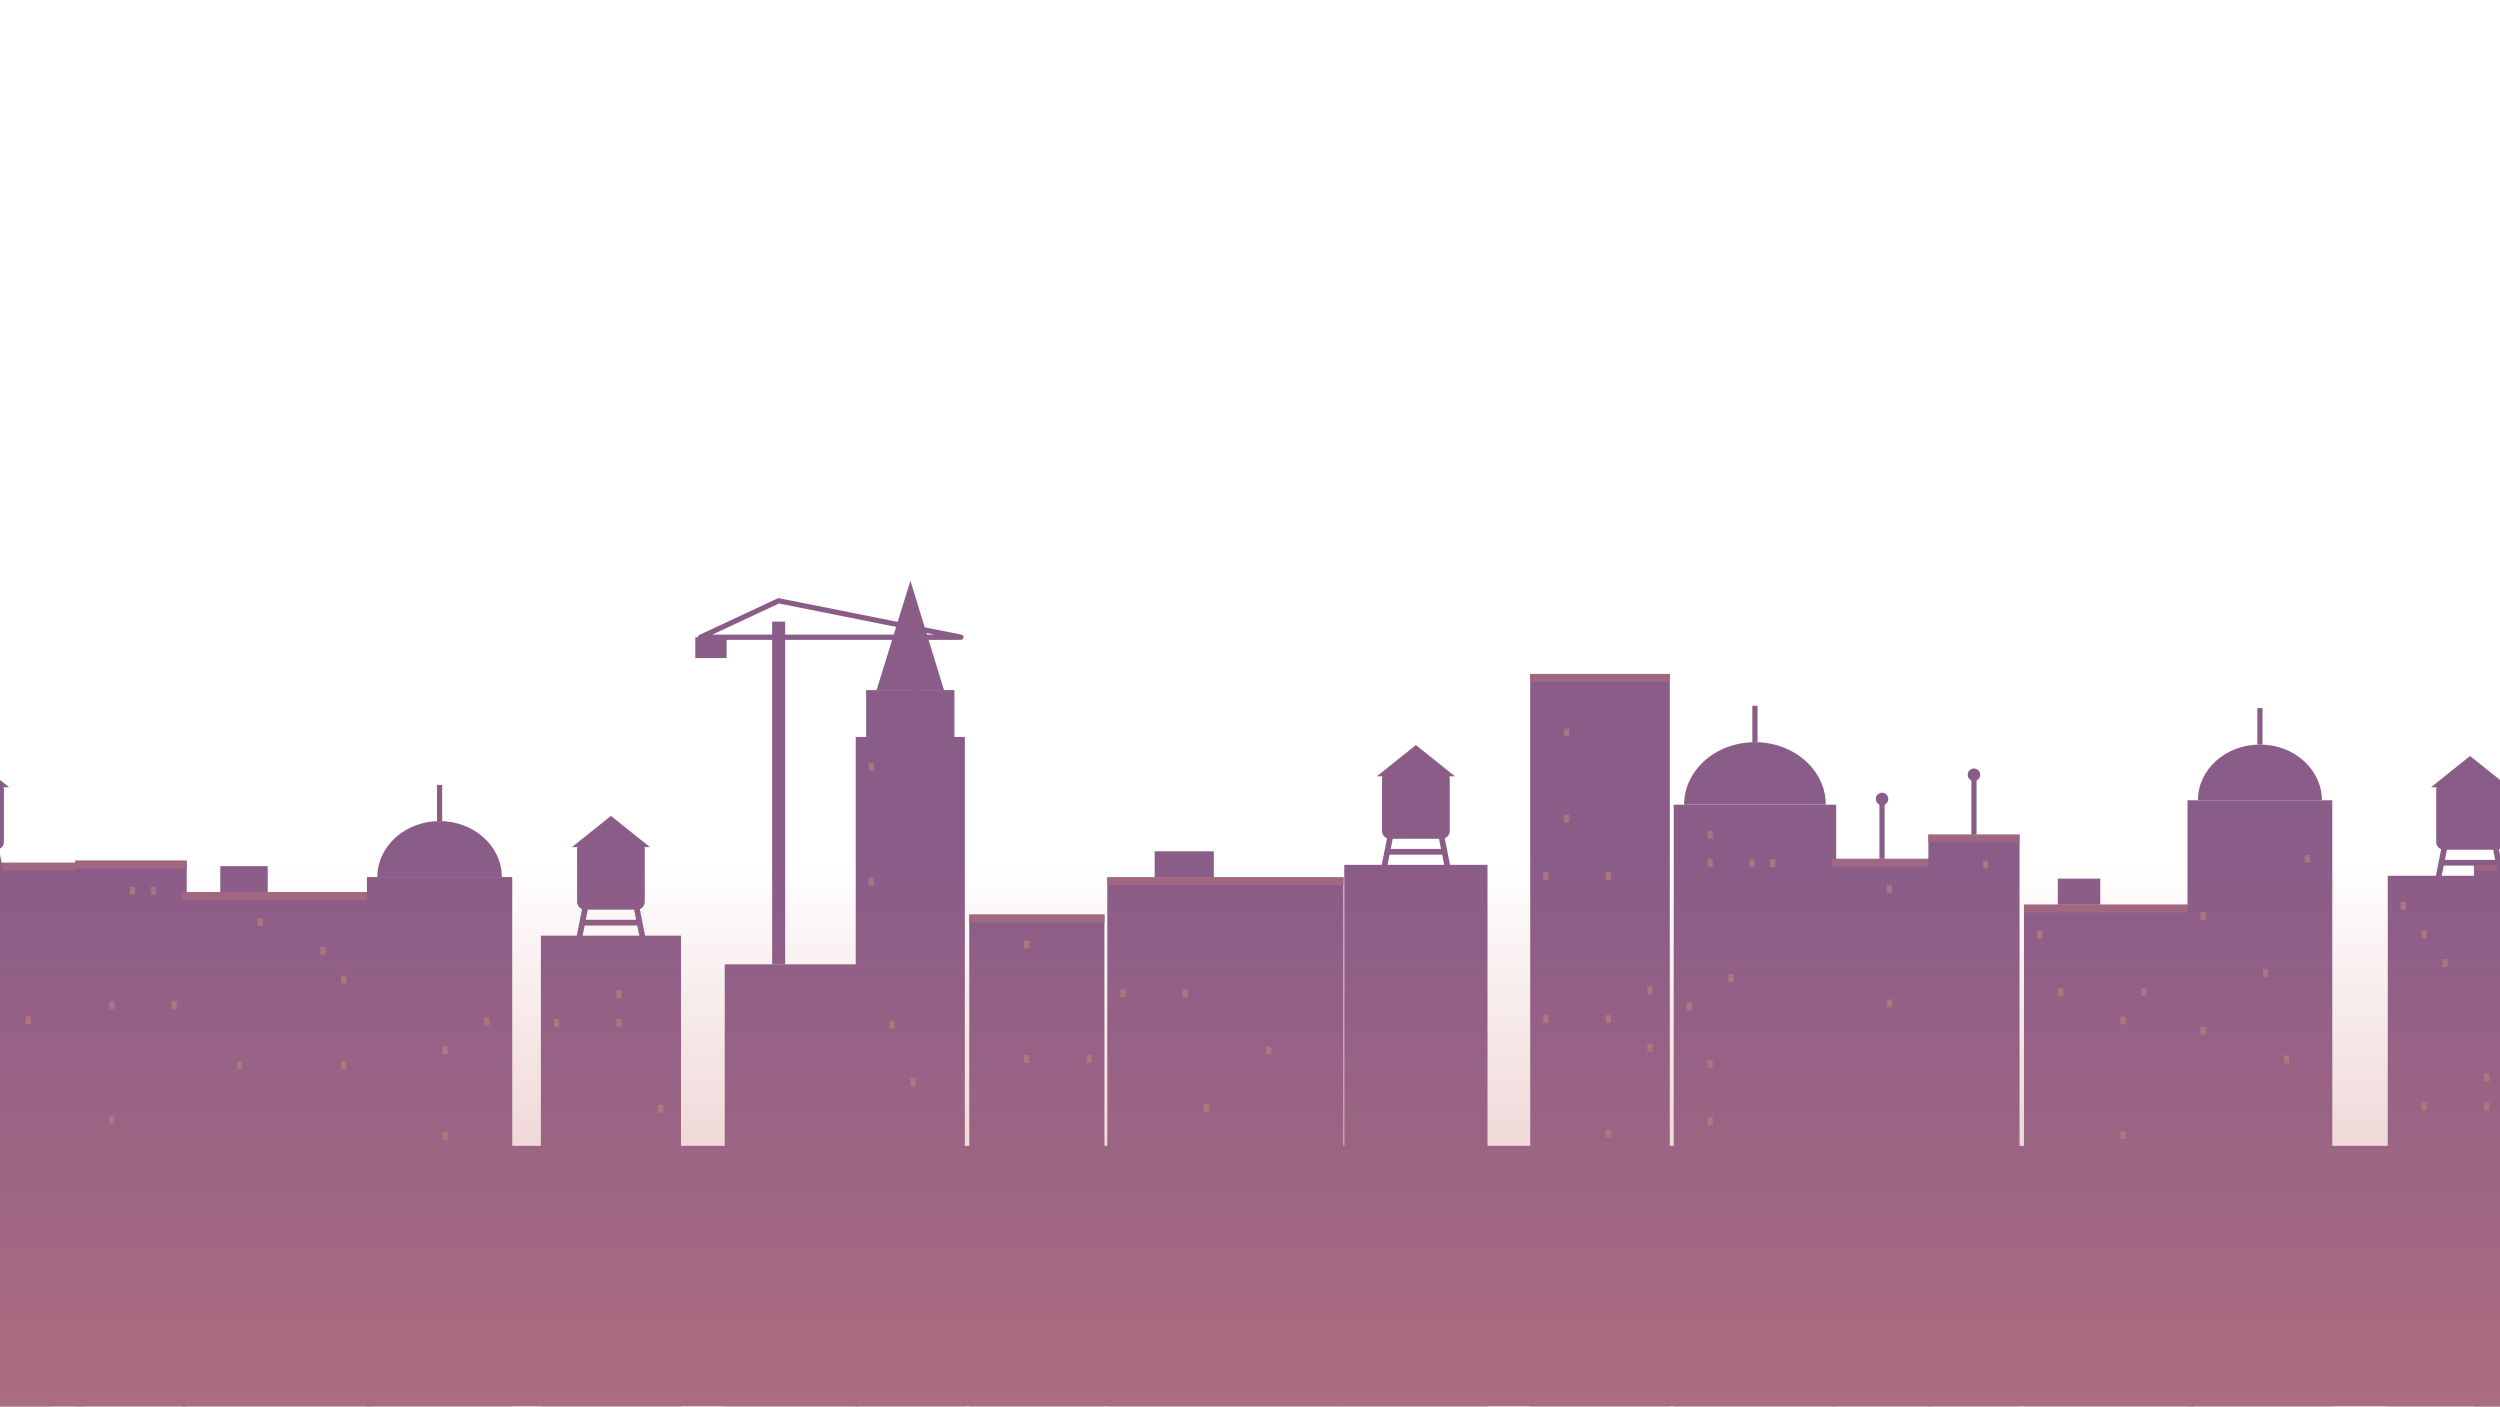
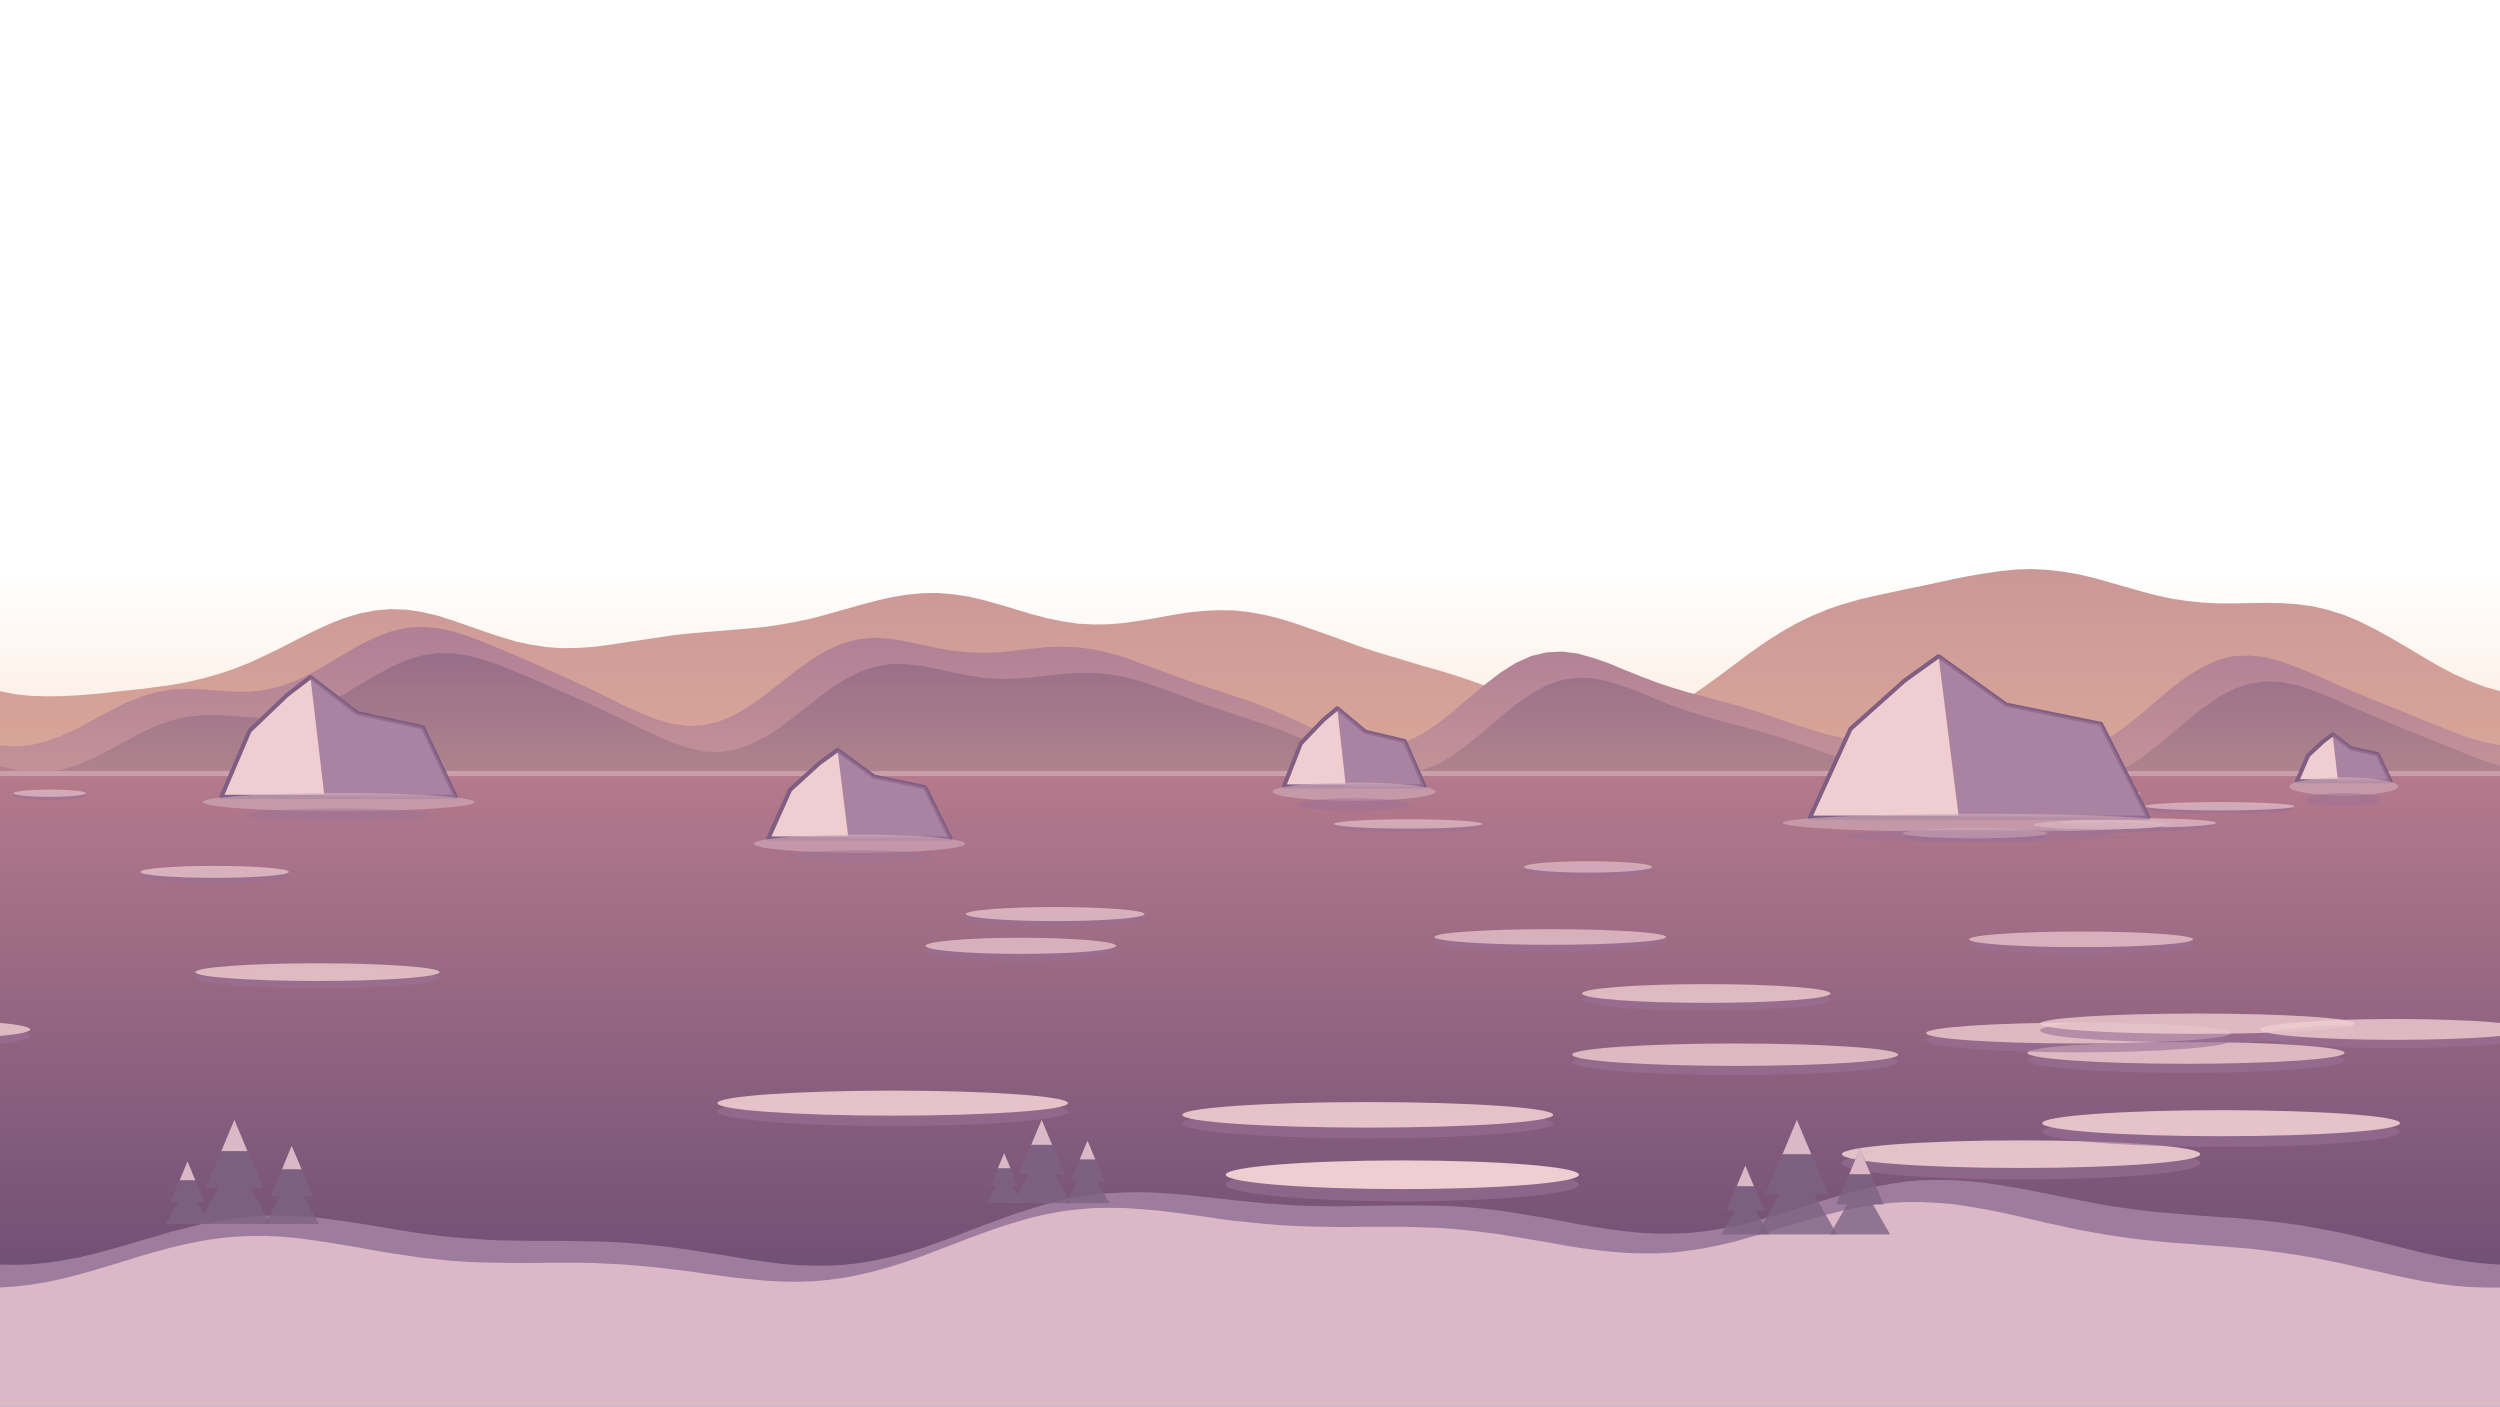
<svg xmlns="http://www.w3.org/2000/svg" width="960" height="540" viewBox="0 0 960 540">
  <defs>
-     <linearGradient id="fh" x1="0" y1="330" x2="0" y2="540" gradientUnits="userSpaceOnUse">
-       <stop offset="0" stop-color="#c97a78" stop-opacity="0" />
-       <stop offset="1" stop-color="#c97a78" stop-opacity="0.55" />
+     <linearGradient id="sea" x1="0" y1="296" x2="0" y2="540" gradientUnits="userSpaceOnUse">
+       <stop offset="0" stop-color="#b57a8c" />
+       <stop offset="1" stop-color="#5e4470" />
+     </linearGradient>
+     <linearGradient id="hz" x1="0" y1="220" x2="0" y2="296" gradientUnits="userSpaceOnUse">
+       <stop offset="0" stop-color="#f6c09a" stop-opacity="0" />
+       <stop offset="1" stop-color="#f6c09a" stop-opacity="0.35" />
    </linearGradient>
  </defs>
-   <rect x="-10" y="331.3" width="42.5" height="208.7" fill="#8a5c88" />
-   <rect x="-10" y="331.3" width="42.5" height="3" fill="#a06782" />
-   <rect x="-5" y="341.3" width="2" height="3" fill="#e8a46e" opacity="0.35" />
-   <g transform="translate(960 0)">
-     <rect x="-10" y="331.3" width="42.5" height="208.7" fill="#8a5c88" />
-     <rect x="-10" y="331.3" width="42.5" height="3" fill="#a06782" />
-     <rect x="-5" y="341.3" width="2" height="3" fill="#e8a46e" opacity="0.35" />
+   <path d="M0 298L0 265.4L6 266.6L12 267.2L18 267.4L24 267.3L30 267L36 266.5L42 265.9L48 265.2L54 264.6L60 263.8L66 263L72 261.9L78 260.5L84 258.8L90 256.8L96 254.4L102 251.6L108 248.7L114 245.6L120 242.6L126 239.8L132 237.4L138 235.6L144 234.4L150 233.9L156 234.1L162 235L168 236.4L174 238.3L180 240.4L186 242.5L192 244.5L198 246.3L204 247.6L210 248.5L216 248.9L222 248.8L228 248.4L234 247.6L240 246.7L246 245.8L252 244.9L258 244L264 243.3L270 242.8L276 242.3L282 241.8L288 241.3L294 240.7L300 239.8L306 238.7L312 237.4L318 235.8L324 234.1L330 232.4L336 230.8L342 229.4L348 228.4L354 227.8L360 227.7L366 228.2L372 229.1L378 230.5L384 232.2L390 234L396 235.8L402 237.4L408 238.6L414 239.5L420 239.8L426 239.7L432 239.2L438 238.3L444 237.3L450 236.2L456 235.2L462 234.6L468 234.3L474 234.4L480 235.1L486 236.2L492 237.7L498 239.6L504 241.7L510 243.8L516 246L522 248.2L528 250.2L534 252L540 253.8L546 255.6L552 257.3L558 259.1L564 261.1L570 263.2L576 265.5L582 268L588 270.4L594 272.8L600 274.9L606 276.6L612 277.7L618 278.2L624 277.8L630 276.6L636 274.5L642 271.6L648 268.1L654 264L660 259.7L666 255.2L672 250.7L678 246.5L684 242.7L690 239.3L696 236.4L702 233.9L708 231.9L714 230.2L720 228.8L726 227.5L732 226.2L738 225L744 223.7L750 222.4L756 221.2L762 220.2L768 219.3L774 218.7L780 218.5L786 218.8L792 219.5L798 220.5L804 221.9L810 223.6L816 225.3L822 227L828 228.6L834 229.9L840 230.8L846 231.4L852 231.7L858 231.7L864 231.6L870 231.5L876 231.6L882 232L888 232.8L894 234.2L900 236.1L906 238.6L912 241.6L918 244.9L924 248.4L930 252L936 255.5L942 258.7L948 261.4L954 263.7L960 265.4L960 298Z" fill="#cb9898" />
+   <path d="M0 298L0 286.2L6 286.6L12 286.1L18 284.6L24 282.4L30 279.6L36 276.3L42 273.1L48 270L54 267.6L60 265.8L66 264.8L72 264.5L78 264.8L84 265.2L90 265.6L96 265.6L102 264.9L108 263.5L114 261.2L120 258.3L126 254.8L132 251.2L138 247.8L144 244.8L150 242.5L156 241.1L162 240.7L168 241.2L174 242.5L180 244.4L186 246.7L192 249.2L198 251.7L204 254.3L210 257L216 259.6L222 262.4L228 265.2L234 268.1L240 271.1L246 273.8L252 276.2L258 277.9L264 278.8L270 278.5L276 277.1L282 274.6L288 271L294 266.7L300 262L306 257.3L312 253L318 249.5L324 246.9L330 245.4L336 244.9L342 245.3L348 246.3L354 247.6L360 248.9L366 249.9L372 250.5L378 250.7L384 250.4L390 249.8L396 249.1L402 248.5L408 248.3L414 248.6L420 249.4L426 250.7L432 252.5L438 254.7L444 256.9L450 259.1L456 261.3L462 263.4L468 265.3L474 267.3L480 269.3L486 271.6L492 274.1L498 276.8L504 279.6L510 282.2L516 284.6L522 286.2L528 287L534 286.5L540 284.8L546 281.9L552 277.9L558 273.2L564 268.1L570 263L576 258.4L582 254.6L588 251.9L594 250.5L600 250.2L606 251L612 252.7L618 254.8L624 257.3L630 259.7L636 262L642 264L648 265.8L654 267.4L660 269L666 270.6L672 272.4L678 274.3L684 276.4L690 278.5L696 280.4L702 282.1L708 283.4L714 284.1L720 284.4L726 284.3L732 283.9L738 283.5L744 283.2L750 283.3L756 283.8L762 284.7L768 286L774 287.4L780 288.6L786 289.4L792 289.4L798 288.5L804 286.4L810 283.2L816 279.1L822 274.3L828 269.2L834 264.1L840 259.6L846 256L852 253.3L858 251.9L864 251.7L870 252.4L876 254L882 256.2L888 258.7L894 261.3L900 264L906 266.5L912 269L918 271.4L924 273.8L930 276.3L936 278.7L942 281.1L948 283.3L954 285L960 286.2L960 298Z" fill="#a87896" />
+   <path d="M0 298L0 294.2L6 295.7L12 296.5L18 296.4L24 295.5L30 293.6L36 291.1L42 288L48 284.7L54 281.5L60 278.7L66 276.6L72 275.2L78 274.6L84 274.6L90 275L96 275.4L102 275.7L108 275.4L114 274.3L120 272.5L126 269.8L132 266.6L138 263L144 259.5L150 256.2L156 253.5L162 251.7L168 250.8L174 250.9L180 251.8L186 253.4L192 255.5L198 257.9L204 260.4L210 263L216 265.7L222 268.3L228 271L234 273.8L240 276.7L246 279.6L252 282.5L258 285.1L264 287.1L270 288.5L276 288.8L282 288L288 286L294 282.9L300 279L306 274.4L312 269.7L318 265.1L324 261.1L330 258L336 256L342 255L348 255L354 255.7L360 256.9L366 258.2L372 259.4L378 260.3L384 260.7L390 260.6L396 260.1L402 259.4L408 258.8L414 258.4L420 258.4L426 258.9L432 260L438 261.6L444 263.6L450 265.8L456 268L462 270.2L468 272.3L474 274.3L480 276.3L486 278.3L492 280.4L498 282.8L504 285.4L510 288.2L516 290.9L522 293.5L528 295.5L534 296.7L540 296.9L546 295.8L552 293.5L558 290L564 285.6L570 280.6L576 275.5L582 270.6L588 266.4L594 263.1L600 261L606 260.2L612 260.5L618 261.8L624 263.7L630 266L636 268.5L642 270.9L648 273L654 274.9L660 276.6L666 278.2L672 279.8L678 281.5L684 283.3L690 285.3L696 287.4L702 289.5L708 291.3L714 292.8L720 293.8L726 294.3L732 294.4L738 294.1L744 293.7L750 293.3L756 293.2L762 293.4L768 294.2L774 295.3L780 296.7L786 298L792 299.1L798 299.5L804 299.1L810 297.6L816 294.9L822 291.3L828 286.7L834 281.7L840 276.6L846 271.8L852 267.7L858 264.5L864 262.5L870 261.7L876 261.9L882 263.1L888 265.1L894 267.4L900 270L906 272.7L912 275.2L918 277.8L924 280.2L930 282.6L936 285.1L942 287.5L948 289.9L954 292.2L960 294.2L960 298Z" fill="#7e5a80" opacity="0.75" />
+   <rect x="0" y="220" width="960" height="76" fill="url(#hz)" />
+   <rect x="0" y="296" width="960" height="244" fill="url(#sea)" />
+   <rect x="0" y="296" width="960" height="2" fill="#cfa9b4" opacity="0.8" />
+   <ellipse cx="595.3" cy="361.8" rx="44.5" ry="3.5" fill="#9a7096" opacity="0.6" />
+   <ellipse cx="595.3" cy="359.8" rx="44.5" ry="3" fill="#f0cdd0" opacity="0.7" />
+   <ellipse cx="786.2" cy="303.1" rx="19" ry="1.6" fill="#9a7096" opacity="0.6" />
+   <ellipse cx="786.2" cy="302.2" rx="19" ry="1.4" fill="#f0cdd0" opacity="0.6" />
+   <ellipse cx="758.4" cy="321.3" rx="27.7" ry="2.2" fill="#9a7096" opacity="0.6" />
+   <ellipse cx="758.4" cy="320" rx="27.7" ry="1.9" fill="#f0cdd0" opacity="0.6" />
+   <ellipse cx="776.1" cy="446.7" rx="68.8" ry="6.2" fill="#9a7096" opacity="0.6" />
+   <ellipse cx="776.1" cy="443.2" rx="68.8" ry="5.3" fill="#f0cdd0" opacity="0.9" />
+   <ellipse cx="821.3" cy="317.1" rx="29.6" ry="2.1" fill="#9a7096" opacity="0.6" />
+   <ellipse cx="821.3" cy="316" rx="29.6" ry="1.8" fill="#f0cdd0" opacity="0.6" />
+   <ellipse cx="121.9" cy="375.6" rx="46.9" ry="3.9" fill="#9a7096" opacity="0.6" />
+   <ellipse cx="121.9" cy="373.3" rx="46.9" ry="3.4" fill="#f0cdd0" opacity="0.8" />
+   <ellipse cx="804.6" cy="305.6" rx="17.3" ry="1.7" fill="#9a7096" opacity="0.6" />
+   <ellipse cx="804.6" cy="304.7" rx="17.3" ry="1.4" fill="#f0cdd0" opacity="0.6" />
+   <ellipse cx="540.7" cy="317.6" rx="28.4" ry="2.1" fill="#9a7096" opacity="0.6" />
+   <ellipse cx="540.7" cy="316.4" rx="28.4" ry="1.8" fill="#f0cdd0" opacity="0.6" />
+   <ellipse cx="799.1" cy="362.7" rx="43" ry="3.5" fill="#9a7096" opacity="0.6" />
+   <ellipse cx="799.1" cy="360.7" rx="43" ry="3" fill="#f0cdd0" opacity="0.7" />
+   <ellipse cx="655.2" cy="383.9" rx="47.7" ry="4.2" fill="#9a7096" opacity="0.6" />
+   <ellipse cx="655.2" cy="381.5" rx="47.7" ry="3.6" fill="#f0cdd0" opacity="0.8" />
+   <ellipse cx="342.8" cy="426.8" rx="67.3" ry="5.6" fill="#9a7096" opacity="0.6" />
+   <ellipse cx="342.8" cy="423.6" rx="67.3" ry="4.8" fill="#f0cdd0" opacity="0.9" />
+   <ellipse cx="525.2" cy="431.4" rx="71.2" ry="5.7" fill="#9a7096" opacity="0.6" />
+   <ellipse cx="525.2" cy="428.1" rx="71.2" ry="4.9" fill="#f0cdd0" opacity="0.9" />
+   <ellipse cx="392" cy="365.3" rx="36.6" ry="3.6" fill="#9a7096" opacity="0.6" />
+   <ellipse cx="392" cy="363.2" rx="36.6" ry="3.1" fill="#f0cdd0" opacity="0.7" />
+   <ellipse cx="806.2" cy="317.9" rx="25.3" ry="2.1" fill="#9a7096" opacity="0.6" />
+   <ellipse cx="806.2" cy="316.7" rx="25.3" ry="1.8" fill="#f0cdd0" opacity="0.6" />
+   <ellipse cx="852.4" cy="310.6" rx="28.7" ry="1.8" fill="#9a7096" opacity="0.6" />
+   <ellipse cx="852.4" cy="309.6" rx="28.7" ry="1.6" fill="#f0cdd0" opacity="0.6" />
+   <ellipse cx="852.9" cy="434.6" rx="68.7" ry="5.8" fill="#9a7096" opacity="0.6" />
+   <ellipse cx="852.9" cy="431.3" rx="68.7" ry="5" fill="#f0cdd0" opacity="0.9" />
+   <ellipse cx="82.4" cy="336.4" rx="28.5" ry="2.7" fill="#9a7096" opacity="0.6" />
+   <ellipse cx="82.4" cy="334.8" rx="28.5" ry="2.3" fill="#f0cdd0" opacity="0.7" />
+   <ellipse cx="609.8" cy="334.4" rx="24.6" ry="2.6" fill="#9a7096" opacity="0.6" />
+   <ellipse cx="609.8" cy="332.9" rx="24.6" ry="2.2" fill="#f0cdd0" opacity="0.6" />
+   <ellipse cx="405.2" cy="352.8" rx="34.3" ry="3.2" fill="#9a7096" opacity="0.6" />
+   <ellipse cx="405.2" cy="351" rx="34.3" ry="2.7" fill="#f0cdd0" opacity="0.7" />
+   <ellipse cx="839.4" cy="407.1" rx="60.9" ry="4.9" fill="#9a7096" opacity="0.6" />
+   <ellipse cx="839.4" cy="404.3" rx="60.9" ry="4.2" fill="#f0cdd0" opacity="0.8" />
+   <ellipse cx="798.2" cy="399.4" rx="58.6" ry="4.7" fill="#9a7096" opacity="0.6" />
+   <ellipse cx="798.2" cy="396.7" rx="58.6" ry="4" fill="#f0cdd0" opacity="0.8" />
+   <ellipse cx="538.5" cy="454.8" rx="67.8" ry="6.5" fill="#9a7096" opacity="0.6" />
+   <ellipse cx="538.5" cy="451.1" rx="67.8" ry="5.5" fill="#f0cdd0" opacity="1" />
+   <ellipse cx="843.8" cy="395.7" rx="60.4" ry="4.6" fill="#9a7096" opacity="0.6" />
+   <ellipse cx="843.8" cy="393.1" rx="60.4" ry="3.9" fill="#f0cdd0" opacity="0.8" />
+   <ellipse cx="19.1" cy="305.5" rx="13.9" ry="1.7" fill="#9a7096" opacity="0.6" />
+   <ellipse cx="19.1" cy="304.6" rx="13.9" ry="1.4" fill="#f0cdd0" opacity="0.6" />
+   <ellipse cx="666.3" cy="407.8" rx="62.6" ry="5" fill="#9a7096" opacity="0.6" />
+   <ellipse cx="666.3" cy="405" rx="62.6" ry="4.3" fill="#f0cdd0" opacity="0.8" />
+   <ellipse cx="919.8" cy="397.9" rx="51.8" ry="4.6" fill="#9a7096" opacity="0.6" />
+   <ellipse cx="919.8" cy="395.3" rx="51.8" ry="4" fill="#f0cdd0" opacity="0.8" />
+   <g transform="translate(-960 0)">
+     <ellipse cx="919.8" cy="397.9" rx="51.8" ry="4.6" fill="#9a7096" opacity="0.6" />
+     <ellipse cx="919.8" cy="395.3" rx="51.8" ry="4" fill="#f0cdd0" opacity="0.8" />
  </g>
-   <rect x="28.9" y="330.5" width="42.8" height="209.5" fill="#8a5c88" />
-   <rect x="28.9" y="330.5" width="42.8" height="3" fill="#a06782" />
-   <rect x="49.9" y="340.5" width="2" height="3" fill="#e8a46e" opacity="0.35" />
-   <rect x="57.9" y="340.5" width="2" height="3" fill="#e8a46e" opacity="0.35" />
-   <rect x="41.9" y="384.5" width="2" height="3" fill="#e8a46e" opacity="0.35" />
-   <rect x="65.9" y="384.5" width="2" height="3" fill="#e8a46e" opacity="0.35" />
-   <rect x="41.9" y="428.5" width="2" height="3" fill="#e8a46e" opacity="0.35" />
-   <rect x="70" y="342.6" width="73" height="197.4" fill="#8a5c88" />
-   <rect x="70" y="342.6" width="73" height="3" fill="#a06782" />
-   <rect x="84.6" y="332.6" width="18.2" height="10" fill="#8a5c88" />
-   <rect x="99" y="352.6" width="2" height="3" fill="#e8a46e" opacity="0.35" />
-   <rect x="123" y="363.6" width="2" height="3" fill="#e8a46e" opacity="0.35" />
-   <rect x="131" y="374.6" width="2" height="3" fill="#e8a46e" opacity="0.35" />
-   <rect x="91" y="407.6" width="2" height="3" fill="#e8a46e" opacity="0.35" />
-   <rect x="131" y="407.6" width="2" height="3" fill="#e8a46e" opacity="0.35" />
-   <rect x="140.9" y="336.8" width="55.8" height="203.2" fill="#8a5c88" />
-   <path d="M144.9 336.8A23.9 21.5 0 0 1 192.7 336.8Z" fill="#8a5c88" />
-   <rect x="167.8" y="301.4" width="2" height="14" fill="#8a5c88" />
-   <rect x="185.9" y="390.8" width="2" height="3" fill="#e8a46e" opacity="0.35" />
-   <rect x="169.9" y="401.8" width="2" height="3" fill="#e8a46e" opacity="0.35" />
-   <rect x="169.9" y="434.8" width="2" height="3" fill="#e8a46e" opacity="0.35" />
-   <rect x="145.9" y="445.8" width="2" height="3" fill="#e8a46e" opacity="0.35" />
-   <rect x="207.7" y="359.3" width="53.8" height="180.7" fill="#8a5c88" />
-   <rect x="221.6" y="323.3" width="26" height="26" fill="#8a5c88" rx="3" />
-   <path d="M219.6 325.3L234.6 313.3L249.6 325.3Z" fill="#8a5c88" />
-   <path d="M224.6 349.3L222.6 359.3M244.6 349.3L246.6 359.3M223.6 354.3L245.6 354.3" fill="none" stroke="#8a5c88" stroke-width="2.2" stroke-linecap="round" stroke-linejoin="round" />
-   <rect x="236.7" y="380.3" width="2" height="3" fill="#e8a46e" opacity="0.35" />
-   <rect x="212.7" y="391.3" width="2" height="3" fill="#e8a46e" opacity="0.35" />
-   <rect x="236.7" y="391.3" width="2" height="3" fill="#e8a46e" opacity="0.35" />
-   <rect x="252.7" y="424.3" width="2" height="3" fill="#e8a46e" opacity="0.35" />
-   <rect x="244.7" y="446.3" width="2" height="3" fill="#e8a46e" opacity="0.35" />
-   <rect x="252.7" y="468.3" width="2" height="3" fill="#e8a46e" opacity="0.35" />
-   <rect x="278.3" y="370.3" width="51.5" height="169.7" fill="#8a5c88" />
-   <rect x="296.5" y="238.7" width="5" height="131.6" fill="#8a5c88" />
-   <path d="M269 244.7L369 244.7M299 230.7L269 244.7M299 230.7L369 244.7M351 244.7L351 278.7" fill="none" stroke="#8a5c88" stroke-width="2" stroke-linecap="round" stroke-linejoin="round" />
-   <rect x="267" y="244.7" width="12" height="8" fill="#8a5c88" />
-   <rect x="315.3" y="468.3" width="2" height="3" fill="#e8a46e" opacity="0.35" />
-   <rect x="328.6" y="283" width="41.9" height="257" fill="#8a5c88" />
-   <rect x="332.6" y="265" width="33.9" height="18" fill="#8a5c88" />
-   <path d="M336.6 265L349.6 223L362.5 265Z" fill="#8a5c88" />
-   <rect x="333.6" y="293" width="2" height="3" fill="#e8a46e" opacity="0.35" />
-   <rect x="333.6" y="337" width="2" height="3" fill="#e8a46e" opacity="0.35" />
-   <rect x="341.6" y="392" width="2" height="3" fill="#e8a46e" opacity="0.35" />
-   <rect x="349.6" y="414" width="2" height="3" fill="#e8a46e" opacity="0.35" />
-   <rect x="349.6" y="458" width="2" height="3" fill="#e8a46e" opacity="0.35" />
-   <rect x="372.2" y="351.2" width="51.9" height="188.8" fill="#8a5c88" />
-   <rect x="372.2" y="351.2" width="51.9" height="3" fill="#a06782" />
-   <rect x="393.2" y="361.2" width="2" height="3" fill="#e8a46e" opacity="0.35" />
-   <rect x="393.2" y="405.2" width="2" height="3" fill="#e8a46e" opacity="0.35" />
-   <rect x="417.2" y="405.2" width="2" height="3" fill="#e8a46e" opacity="0.35" />
-   <rect x="409.2" y="460.2" width="2" height="3" fill="#e8a46e" opacity="0.35" />
-   <rect x="425.2" y="336.9" width="90.7" height="203.1" fill="#8a5c88" />
-   <rect x="425.2" y="336.9" width="90.7" height="3" fill="#a06782" />
-   <rect x="443.4" y="326.9" width="22.7" height="10" fill="#8a5c88" />
-   <rect x="430.2" y="379.9" width="2" height="3" fill="#e8a46e" opacity="0.35" />
-   <rect x="454.2" y="379.9" width="2" height="3" fill="#e8a46e" opacity="0.35" />
-   <rect x="486.2" y="401.9" width="2" height="3" fill="#e8a46e" opacity="0.35" />
-   <rect x="462.2" y="423.9" width="2" height="3" fill="#e8a46e" opacity="0.35" />
-   <rect x="478.2" y="445.9" width="2" height="3" fill="#e8a46e" opacity="0.35" />
-   <rect x="510.2" y="445.9" width="2" height="3" fill="#e8a46e" opacity="0.35" />
-   <rect x="478.2" y="456.9" width="2" height="3" fill="#e8a46e" opacity="0.35" />
-   <rect x="516.2" y="332.1" width="55" height="207.9" fill="#8a5c88" />
-   <rect x="530.7" y="296.1" width="26" height="26" fill="#8a5c88" rx="3" />
-   <path d="M528.7 298.1L543.7 286.1L558.7 298.1Z" fill="#8a5c88" />
-   <path d="M533.7 322.1L531.7 332.1M553.7 322.1L555.7 332.1M532.7 327.1L554.7 327.1" fill="none" stroke="#8a5c88" stroke-width="2.2" stroke-linecap="round" stroke-linejoin="round" />
-   <rect x="545.2" y="441.1" width="2" height="3" fill="#e8a46e" opacity="0.35" />
-   <rect x="553.2" y="452.1" width="2" height="3" fill="#e8a46e" opacity="0.35" />
-   <rect x="545.2" y="463.1" width="2" height="3" fill="#e8a46e" opacity="0.35" />
-   <rect x="587.6" y="258.8" width="53.6" height="281.2" fill="#8a5c88" />
-   <rect x="587.6" y="258.8" width="53.6" height="3" fill="#a06782" />
-   <rect x="600.6" y="279.8" width="2" height="3" fill="#e8a46e" opacity="0.35" />
-   <rect x="600.6" y="312.8" width="2" height="3" fill="#e8a46e" opacity="0.35" />
-   <rect x="592.6" y="334.8" width="2" height="3" fill="#e8a46e" opacity="0.35" />
-   <rect x="616.6" y="334.8" width="2" height="3" fill="#e8a46e" opacity="0.35" />
-   <rect x="632.6" y="378.8" width="2" height="3" fill="#e8a46e" opacity="0.35" />
-   <rect x="592.6" y="389.8" width="2" height="3" fill="#e8a46e" opacity="0.35" />
-   <rect x="616.6" y="389.8" width="2" height="3" fill="#e8a46e" opacity="0.35" />
-   <rect x="632.6" y="400.8" width="2" height="3" fill="#e8a46e" opacity="0.35" />
-   <rect x="616.6" y="433.8" width="2" height="3" fill="#e8a46e" opacity="0.35" />
-   <rect x="616.6" y="444.8" width="2" height="3" fill="#e8a46e" opacity="0.35" />
-   <rect x="624.6" y="455.8" width="2" height="3" fill="#e8a46e" opacity="0.35" />
-   <rect x="642.7" y="309" width="62.4" height="231" fill="#8a5c88" />
-   <path d="M646.7 309A27.2 24 0 0 1 701.1 309Z" fill="#8a5c88" />
-   <rect x="672.9" y="271" width="2" height="14" fill="#8a5c88" />
-   <rect x="655.7" y="319" width="2" height="3" fill="#e8a46e" opacity="0.35" />
-   <rect x="655.7" y="330" width="2" height="3" fill="#e8a46e" opacity="0.35" />
-   <rect x="671.7" y="330" width="2" height="3" fill="#e8a46e" opacity="0.35" />
-   <rect x="679.7" y="330" width="2" height="3" fill="#e8a46e" opacity="0.35" />
-   <rect x="663.7" y="374" width="2" height="3" fill="#e8a46e" opacity="0.35" />
-   <rect x="647.7" y="385" width="2" height="3" fill="#e8a46e" opacity="0.35" />
-   <rect x="655.7" y="407" width="2" height="3" fill="#e8a46e" opacity="0.35" />
-   <rect x="655.7" y="429" width="2" height="3" fill="#e8a46e" opacity="0.35" />
-   <rect x="687.7" y="440" width="2" height="3" fill="#e8a46e" opacity="0.35" />
-   <rect x="655.7" y="462" width="2" height="3" fill="#e8a46e" opacity="0.35" />
-   <rect x="703.5" y="329.8" width="38.4" height="210.2" fill="#8a5c88" />
-   <rect x="721.7" y="307.8" width="2" height="22" fill="#8a5c88" />
-   <circle cx="722.7" cy="306.8" r="2.4" fill="#8a5c88" />
-   <rect x="703.5" y="329.8" width="38.4" height="3" fill="#a06782" />
-   <rect x="724.5" y="339.8" width="2" height="3" fill="#e8a46e" opacity="0.35" />
-   <rect x="724.5" y="383.8" width="2" height="3" fill="#e8a46e" opacity="0.35" />
-   <rect x="740.5" y="320.5" width="35" height="219.5" fill="#8a5c88" />
-   <rect x="757" y="298.5" width="2" height="22" fill="#8a5c88" />
-   <circle cx="758" cy="297.5" r="2.4" fill="#8a5c88" />
-   <rect x="740.5" y="320.5" width="35" height="3" fill="#a06782" />
-   <rect x="761.5" y="330.5" width="2" height="3" fill="#e8a46e" opacity="0.35" />
-   <rect x="753.5" y="451.5" width="2" height="3" fill="#e8a46e" opacity="0.35" />
-   <rect x="769.5" y="451.5" width="2" height="3" fill="#e8a46e" opacity="0.35" />
-   <rect x="777.2" y="347.4" width="65.3" height="192.6" fill="#8a5c88" />
-   <rect x="777.2" y="347.4" width="65.3" height="3" fill="#a06782" />
-   <rect x="790.2" y="337.4" width="16.3" height="10" fill="#8a5c88" />
-   <rect x="782.2" y="357.4" width="2" height="3" fill="#e8a46e" opacity="0.35" />
-   <rect x="790.2" y="379.4" width="2" height="3" fill="#e8a46e" opacity="0.35" />
-   <rect x="822.2" y="379.4" width="2" height="3" fill="#e8a46e" opacity="0.35" />
-   <rect x="814.2" y="390.4" width="2" height="3" fill="#e8a46e" opacity="0.35" />
-   <rect x="814.2" y="434.4" width="2" height="3" fill="#e8a46e" opacity="0.35" />
-   <rect x="840" y="307.3" width="55.6" height="232.7" fill="#8a5c88" />
-   <path d="M844 307.3A23.8 21.4 0 0 1 891.6 307.3Z" fill="#8a5c88" />
-   <rect x="866.8" y="271.9" width="2" height="14" fill="#8a5c88" />
-   <rect x="885" y="328.3" width="2" height="3" fill="#e8a46e" opacity="0.35" />
-   <rect x="845" y="350.3" width="2" height="3" fill="#e8a46e" opacity="0.35" />
-   <rect x="869" y="372.3" width="2" height="3" fill="#e8a46e" opacity="0.35" />
-   <rect x="845" y="394.3" width="2" height="3" fill="#e8a46e" opacity="0.35" />
-   <rect x="877" y="405.3" width="2" height="3" fill="#e8a46e" opacity="0.35" />
-   <rect x="916.9" y="336.3" width="63.2" height="203.7" fill="#8a5c88" />
-   <rect x="935.5" y="300.3" width="26" height="26" fill="#8a5c88" rx="3" />
-   <path d="M933.5 302.3L948.5 290.3L963.5 302.3Z" fill="#8a5c88" />
-   <path d="M938.5 326.3L936.5 336.3M958.5 326.3L960.5 336.3M937.5 331.3L959.5 331.3" fill="none" stroke="#8a5c88" stroke-width="2.2" stroke-linecap="round" stroke-linejoin="round" />
-   <rect x="921.9" y="346.3" width="2" height="3" fill="#e8a46e" opacity="0.35" />
-   <rect x="929.9" y="357.3" width="2" height="3" fill="#e8a46e" opacity="0.35" />
-   <rect x="937.9" y="368.3" width="2" height="3" fill="#e8a46e" opacity="0.35" />
-   <rect x="969.9" y="390.3" width="2" height="3" fill="#e8a46e" opacity="0.35" />
-   <rect x="953.9" y="412.3" width="2" height="3" fill="#e8a46e" opacity="0.35" />
-   <rect x="929.9" y="423.3" width="2" height="3" fill="#e8a46e" opacity="0.35" />
-   <rect x="953.9" y="423.3" width="2" height="3" fill="#e8a46e" opacity="0.35" />
-   <rect x="953.9" y="467.3" width="2" height="3" fill="#e8a46e" opacity="0.35" />
-   <g transform="translate(-960 0)">
-     <rect x="916.9" y="336.3" width="63.2" height="203.7" fill="#8a5c88" />
-     <rect x="935.5" y="300.3" width="26" height="26" fill="#8a5c88" rx="3" />
-     <path d="M933.5 302.3L948.5 290.3L963.5 302.3Z" fill="#8a5c88" />
-     <path d="M938.5 326.3L936.5 336.3M958.5 326.3L960.5 336.3M937.5 331.3L959.5 331.3" fill="none" stroke="#8a5c88" stroke-width="2.2" stroke-linecap="round" stroke-linejoin="round" />
-     <rect x="921.9" y="346.3" width="2" height="3" fill="#e8a46e" opacity="0.35" />
-     <rect x="929.9" y="357.3" width="2" height="3" fill="#e8a46e" opacity="0.35" />
-     <rect x="937.9" y="368.3" width="2" height="3" fill="#e8a46e" opacity="0.35" />
-     <rect x="969.9" y="390.3" width="2" height="3" fill="#e8a46e" opacity="0.35" />
-     <rect x="953.9" y="412.3" width="2" height="3" fill="#e8a46e" opacity="0.35" />
-     <rect x="929.9" y="423.3" width="2" height="3" fill="#e8a46e" opacity="0.35" />
-     <rect x="953.9" y="423.3" width="2" height="3" fill="#e8a46e" opacity="0.35" />
-     <rect x="953.9" y="467.3" width="2" height="3" fill="#e8a46e" opacity="0.35" />
-   </g>
-   <rect x="0" y="440" width="960" height="100" fill="#8a5c88" />
-   <rect x="0" y="330" width="960" height="210" fill="url(#fh)" />
+   <path d="M85 306L95.8 280.7L110.2 266.9L119.2 260L137.2 273.8L162.4 279.3L175 306Z" fill="#f0cdd0" stroke="#805e82" stroke-width="1.6" stroke-linejoin="round" stroke-linecap="round" />
+   <path d="M119.2 260L137.2 273.8L162.4 279.3L175 306L124.6 306Z" fill="#9a7096" opacity="0.8" />
+   <ellipse cx="130" cy="308" rx="52.2" ry="3.5" fill="#d3afba" opacity="0.6" />
+   <ellipse cx="130" cy="313" rx="36" ry="2.5" fill="#9a7096" opacity="0.45" />
+   <path d="M493 302L499.5 285.5L508.1 276.5L513.5 272L524.3 281L539.4 284.6L547 302Z" fill="#f0cdd0" stroke="#805e82" stroke-width="1.6" stroke-linejoin="round" stroke-linecap="round" />
+   <path d="M513.5 272L524.3 281L539.4 284.6L547 302L516.8 302Z" fill="#9a7096" opacity="0.8" />
+   <ellipse cx="520" cy="304" rx="31.3" ry="3.5" fill="#d3afba" opacity="0.6" />
+   <ellipse cx="520" cy="309" rx="21.6" ry="2.5" fill="#9a7096" opacity="0.45" />
+   <path d="M695 314L710.6 279.9L731.4 261.3L744.4 252L770.4 270.6L806.8 278L825 314Z" fill="#f0cdd0" stroke="#805e82" stroke-width="1.6" stroke-linejoin="round" stroke-linecap="round" />
+   <path d="M744.4 252L770.4 270.6L806.8 278L825 314L752.2 314Z" fill="#9a7096" opacity="0.8" />
+   <ellipse cx="760" cy="316" rx="75.4" ry="3.5" fill="#d3afba" opacity="0.6" />
+   <ellipse cx="760" cy="321" rx="52" ry="2.5" fill="#9a7096" opacity="0.45" />
+   <path d="M882 300L886.3 290.1L892.1 284.7L895.7 282L902.9 287.4L913 289.6L918 300Z" fill="#f0cdd0" stroke="#805e82" stroke-width="1.6" stroke-linejoin="round" stroke-linecap="round" />
+   <path d="M895.7 282L902.9 287.4L913 289.6L918 300L897.8 300Z" fill="#9a7096" opacity="0.8" />
+   <ellipse cx="900" cy="302" rx="20.9" ry="3.5" fill="#d3afba" opacity="0.6" />
+   <ellipse cx="900" cy="307" rx="14.4" ry="2.5" fill="#9a7096" opacity="0.45" />
+   <path d="M295 322L303.4 303.3L314.6 293.1L321.6 288L335.6 298.2L355.2 302.3L365 322Z" fill="#f0cdd0" stroke="#805e82" stroke-width="1.6" stroke-linejoin="round" stroke-linecap="round" />
+   <path d="M321.6 288L335.6 298.2L355.2 302.3L365 322L325.8 322Z" fill="#9a7096" opacity="0.8" />
+   <ellipse cx="330" cy="324" rx="40.6" ry="3.5" fill="#d3afba" opacity="0.6" />
+   <ellipse cx="330" cy="329" rx="28" ry="2.5" fill="#9a7096" opacity="0.45" />
+   <path d="M0 540L0 485.6L6 485.7L12 485.5L18 484.9L24 484L30 482.9L36 481.5L42 479.9L48 478.2L54 476.4L60 474.7L66 472.9L72 471.4L78 469.9L84 468.8L90 467.8L96 467.2L102 466.8L108 466.8L114 467L120 467.4L126 468.1L132 468.9L138 469.8L144 470.8L150 471.8L156 472.8L162 473.7L168 474.5L174 475.1L180 475.6L186 476L192 476.3L198 476.4L204 476.5L210 476.5L216 476.5L222 476.6L228 476.7L234 476.9L240 477.2L246 477.7L252 478.3L258 479L264 479.8L270 480.8L276 481.7L282 482.7L288 483.7L294 484.5L300 485.3L306 485.8L312 486L318 486L324 485.7L330 485L336 484L342 482.7L348 481.1L354 479.3L360 477.2L366 475L372 472.7L378 470.4L384 468.2L390 466L396 464.1L402 462.3L408 460.8L414 459.6L420 458.7L426 458.2L432 457.9L438 457.8L444 458L450 458.4L456 458.9L462 459.6L468 460.2L474 460.9L480 461.5L486 462.1L492 462.5L498 462.9L504 463.1L510 463.2L516 463.2L522 463.1L528 463L534 462.9L540 462.9L546 462.9L552 463L558 463.2L564 463.6L570 464.2L576 464.9L582 465.8L588 466.8L594 467.8L600 468.9L606 470.1L612 471.1L618 472L624 472.8L630 473.4L636 473.7L642 473.7L648 473.5L654 472.9L660 472L666 470.8L672 469.4L678 467.8L684 466L690 464.1L696 462.2L702 460.4L708 458.6L714 457L720 455.7L726 454.6L732 453.7L738 453.2L744 453.1L750 453.2L756 453.6L762 454.2L768 455.1L774 456.1L780 457.2L786 458.4L792 459.6L798 460.8L804 462L810 463L816 463.9L822 464.7L828 465.4L834 465.9L840 466.4L846 466.9L852 467.3L858 467.7L864 468.2L870 468.8L876 469.5L882 470.3L888 471.3L894 472.4L900 473.6L906 475L912 476.5L918 478L924 479.5L930 481L936 482.3L942 483.5L948 484.5L954 485.2L960 485.6L960 540Z" fill="#9e7c9e" />
+   <path d="M0 540L0 494.4L6 494L12 493.3L18 492.3L24 491L30 489.5L36 487.8L42 486L48 484.2L54 482.3L60 480.6L66 479L72 477.6L78 476.4L84 475.5L90 474.9L96 474.6L102 474.6L108 474.9L114 475.4L120 476.2L126 477.1L132 478.1L138 479.1L144 480.2L150 481.2L156 482.1L162 483L168 483.6L174 484.2L180 484.6L186 484.8L192 484.9L198 485L204 485L210 484.9L216 484.9L222 484.9L228 485L234 485.3L240 485.6L246 486.1L252 486.7L258 487.4L264 488.1L270 489L276 489.8L282 490.6L288 491.2L294 491.8L300 492.1L306 492.2L312 492L318 491.5L324 490.7L330 489.5L336 488.1L342 486.4L348 484.5L354 482.4L360 480.1L366 477.8L372 475.5L378 473.3L384 471.2L390 469.3L396 467.6L402 466.2L408 465.1L414 464.4L420 463.9L426 463.8L432 463.9L438 464.3L444 464.8L450 465.5L456 466.3L462 467.1L468 468L474 468.8L480 469.4L486 470L492 470.5L498 470.8L504 471L510 471.1L516 471.2L522 471.1L528 471.1L534 471.1L540 471.1L546 471.3L552 471.5L558 471.9L564 472.5L570 473.2L576 474L582 475L588 476L594 477L600 478.1L606 479.1L612 479.9L618 480.6L624 481.1L630 481.3L636 481.3L642 481L648 480.3L654 479.4L660 478.2L666 476.8L672 475.1L678 473.4L684 471.5L690 469.7L696 467.9L702 466.3L708 464.8L714 463.6L720 462.6L726 461.9L732 461.6L738 461.6L744 461.9L750 462.4L756 463.3L762 464.3L768 465.5L774 466.8L780 468.2L786 469.6L792 470.9L798 472.2L804 473.3L810 474.3L816 475.2L822 476L828 476.6L834 477.2L840 477.6L846 478.1L852 478.5L858 479L864 479.5L870 480.2L876 481L882 481.9L888 482.9L894 484.1L900 485.3L906 486.7L912 488L918 489.4L924 490.7L930 491.9L936 492.9L942 493.7L948 494.2L954 494.4L960 494.4L960 540Z" fill="#dcb8c6" />
+   <path d="M90 430L101 456L96 456L104 470L76 470L84 456L79 456Z" fill="#7d6383" opacity="0.8" />
+   <path d="M90 430L95 442L85 442Z" fill="#dcb8c6" />
+   <path d="M112 440L120.3 459.5L116.5 459.5L122.5 470L101.5 470L107.5 459.5L103.8 459.5Z" fill="#7d6383" opacity="0.8" />
+   <path d="M112 440L115.8 449L108.3 449Z" fill="#dcb8c6" />
+   <path d="M72 446L78.6 461.6L75.6 461.6L80.4 470L63.6 470L68.4 461.6L65.4 461.6Z" fill="#7d6383" opacity="0.8" />
+   <path d="M72 446L75 453.2L69 453.2Z" fill="#dcb8c6" />
+   <path d="M400 430L408.8 450.8L404.8 450.8L411.2 462L388.8 462L395.2 450.8L391.2 450.8Z" fill="#7d6383" opacity="0.8" />
+   <path d="M400 430L404 439.6L396 439.6Z" fill="#dcb8c6" />
+   <path d="M417.6 438L424.2 453.6L421.2 453.6L426 462L409.2 462L414 453.6L411 453.6Z" fill="#7d6383" opacity="0.8" />
+   <path d="M417.6 438L420.6 445.2L414.6 445.2Z" fill="#dcb8c6" />
+   <path d="M385.6 442.8L390.9 455.3L388.5 455.3L392.3 462L378.9 462L382.7 455.3L380.3 455.3Z" fill="#7d6383" opacity="0.8" />
+   <path d="M385.6 442.8L388 448.6L383.2 448.6Z" fill="#dcb8c6" />
+   <path d="M690 430L702.1 458.6L696.6 458.6L705.4 474L674.6 474L683.4 458.6L677.9 458.6Z" fill="#7d6383" opacity="0.8" />
+   <path d="M690 430L695.5 443.2L684.5 443.2Z" fill="#dcb8c6" />
+   <path d="M714.2 441L723.3 462.5L719.2 462.5L725.8 474L702.7 474L709.3 462.5L705.1 462.5Z" fill="#7d6383" opacity="0.8" />
+   <path d="M714.2 441L718.3 450.9L710.1 450.9Z" fill="#dcb8c6" />
+   <path d="M670.2 447.6L677.5 464.8L674.2 464.8L679.4 474L661 474L666.2 464.8L662.9 464.8Z" fill="#7d6383" opacity="0.8" />
+   <path d="M670.2 447.6L673.5 455.5L666.9 455.5Z" fill="#dcb8c6" />
</svg>
